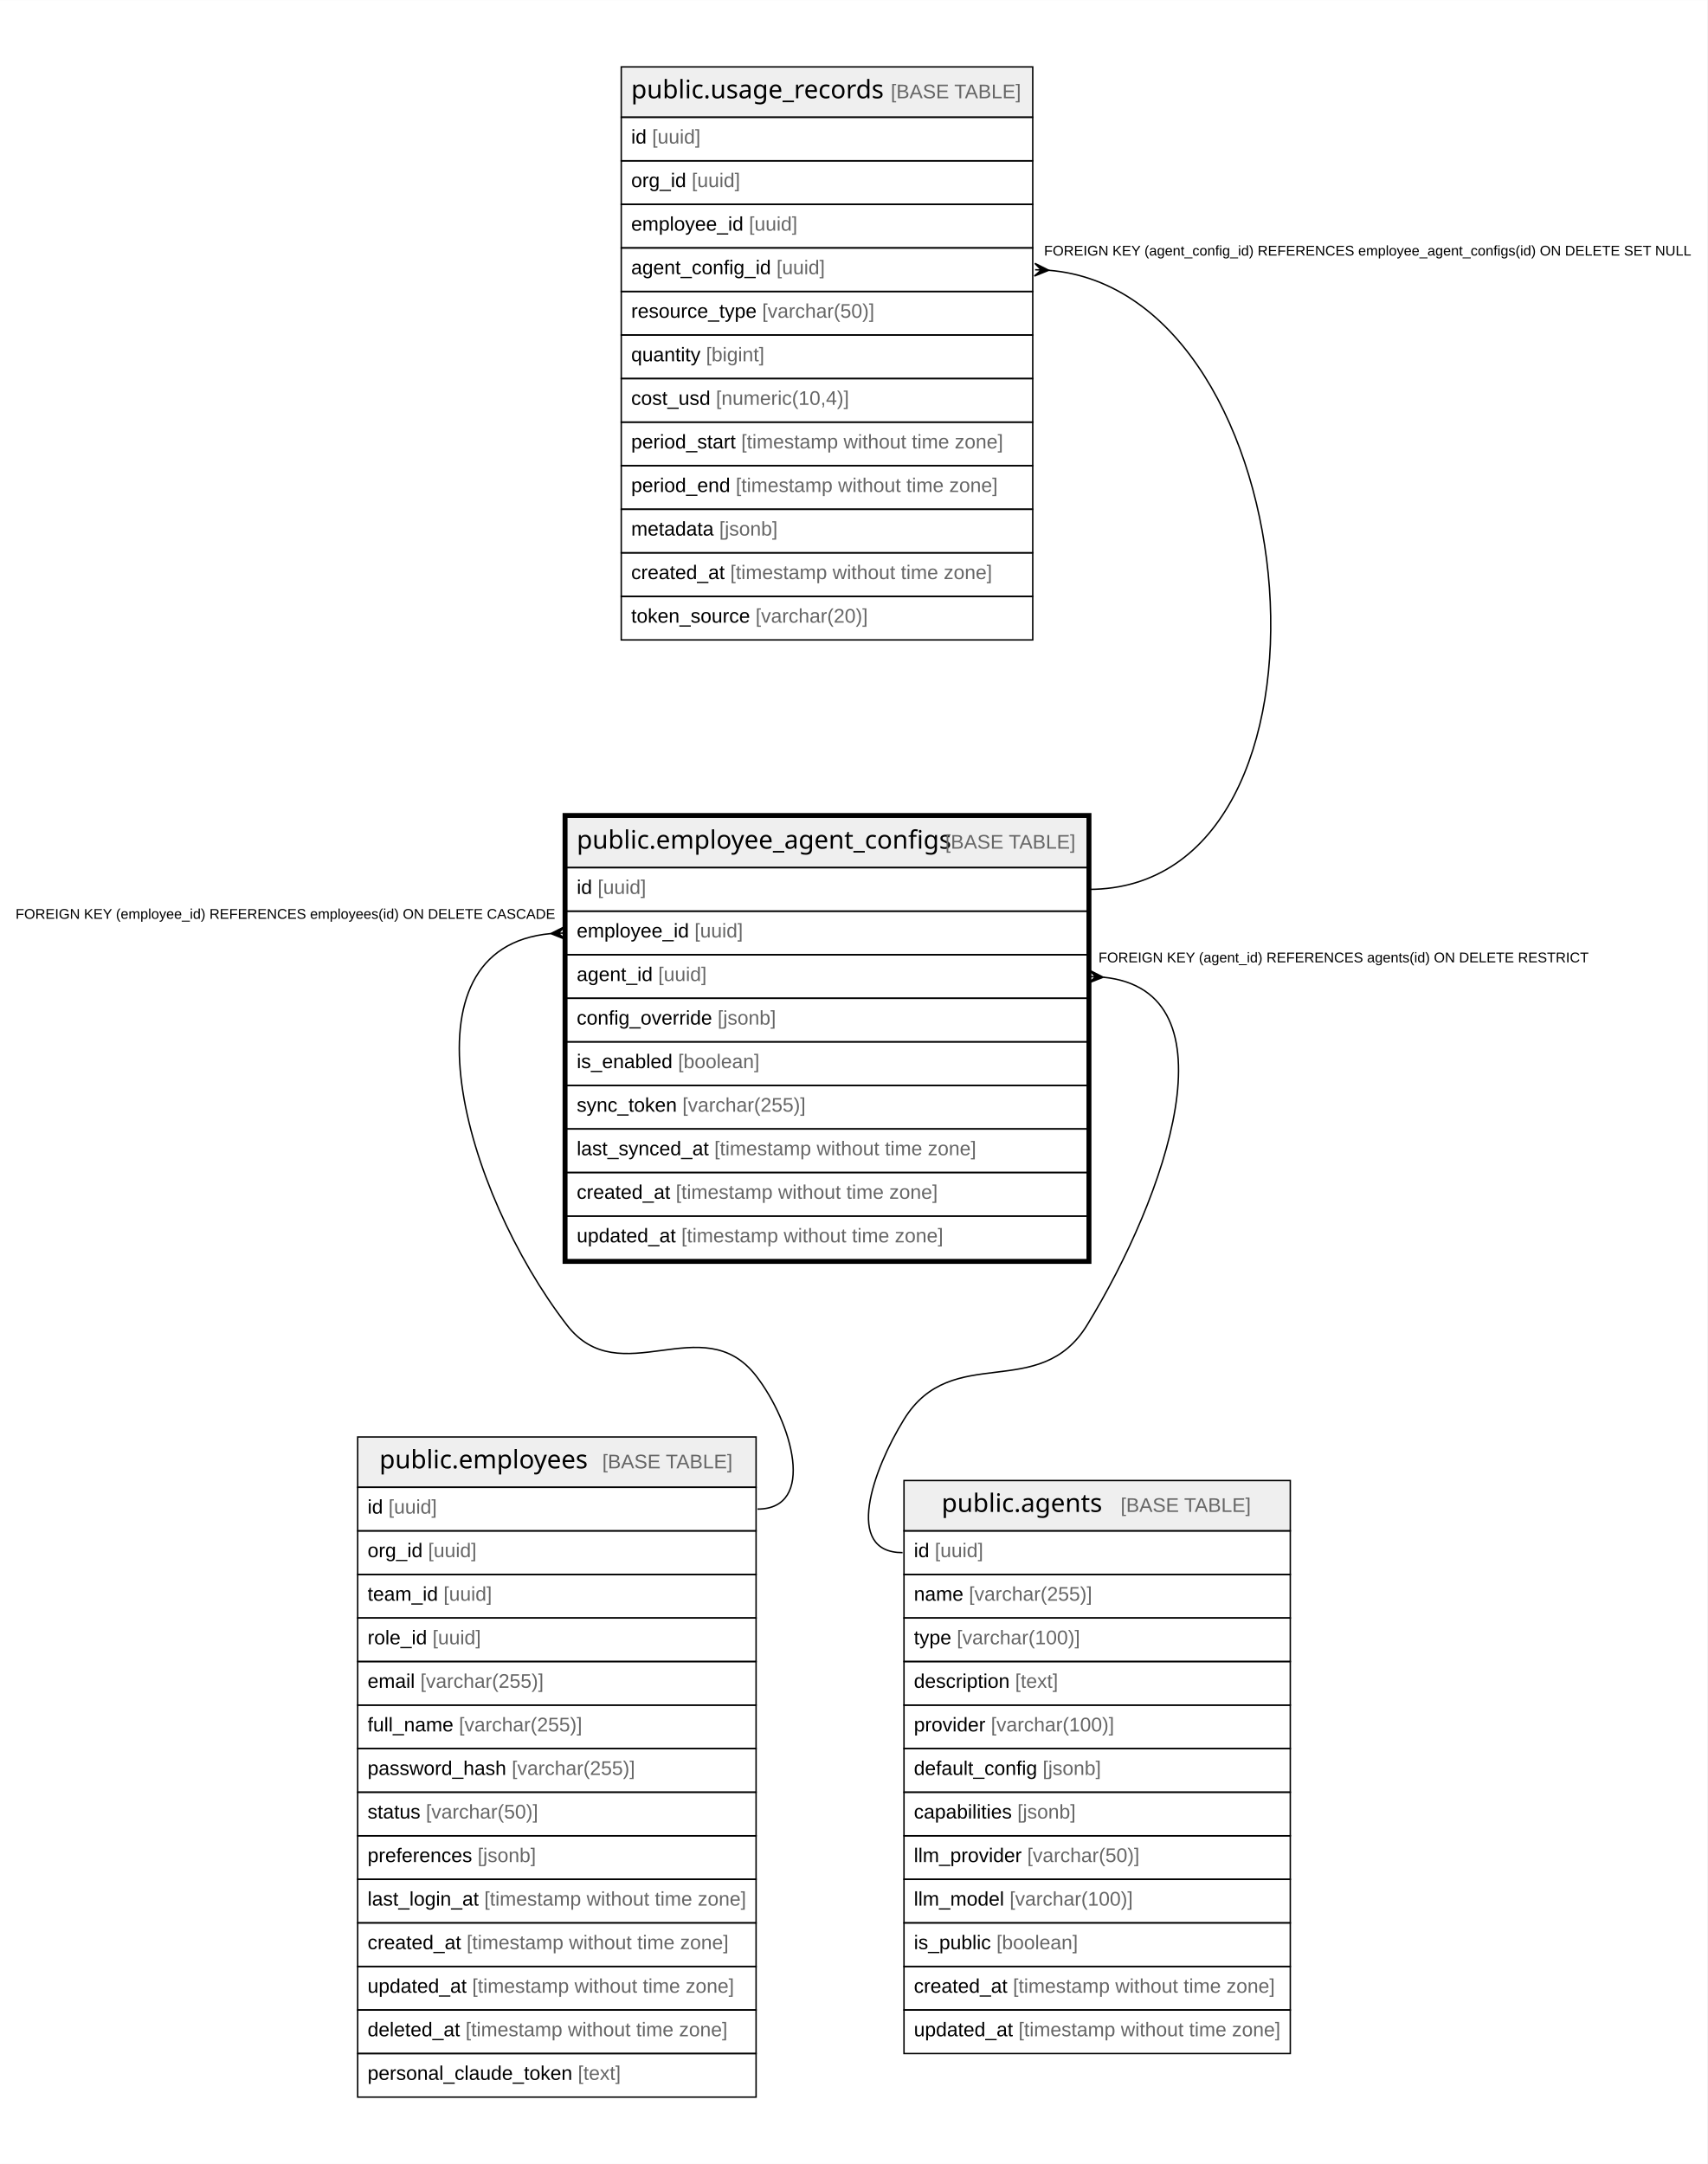
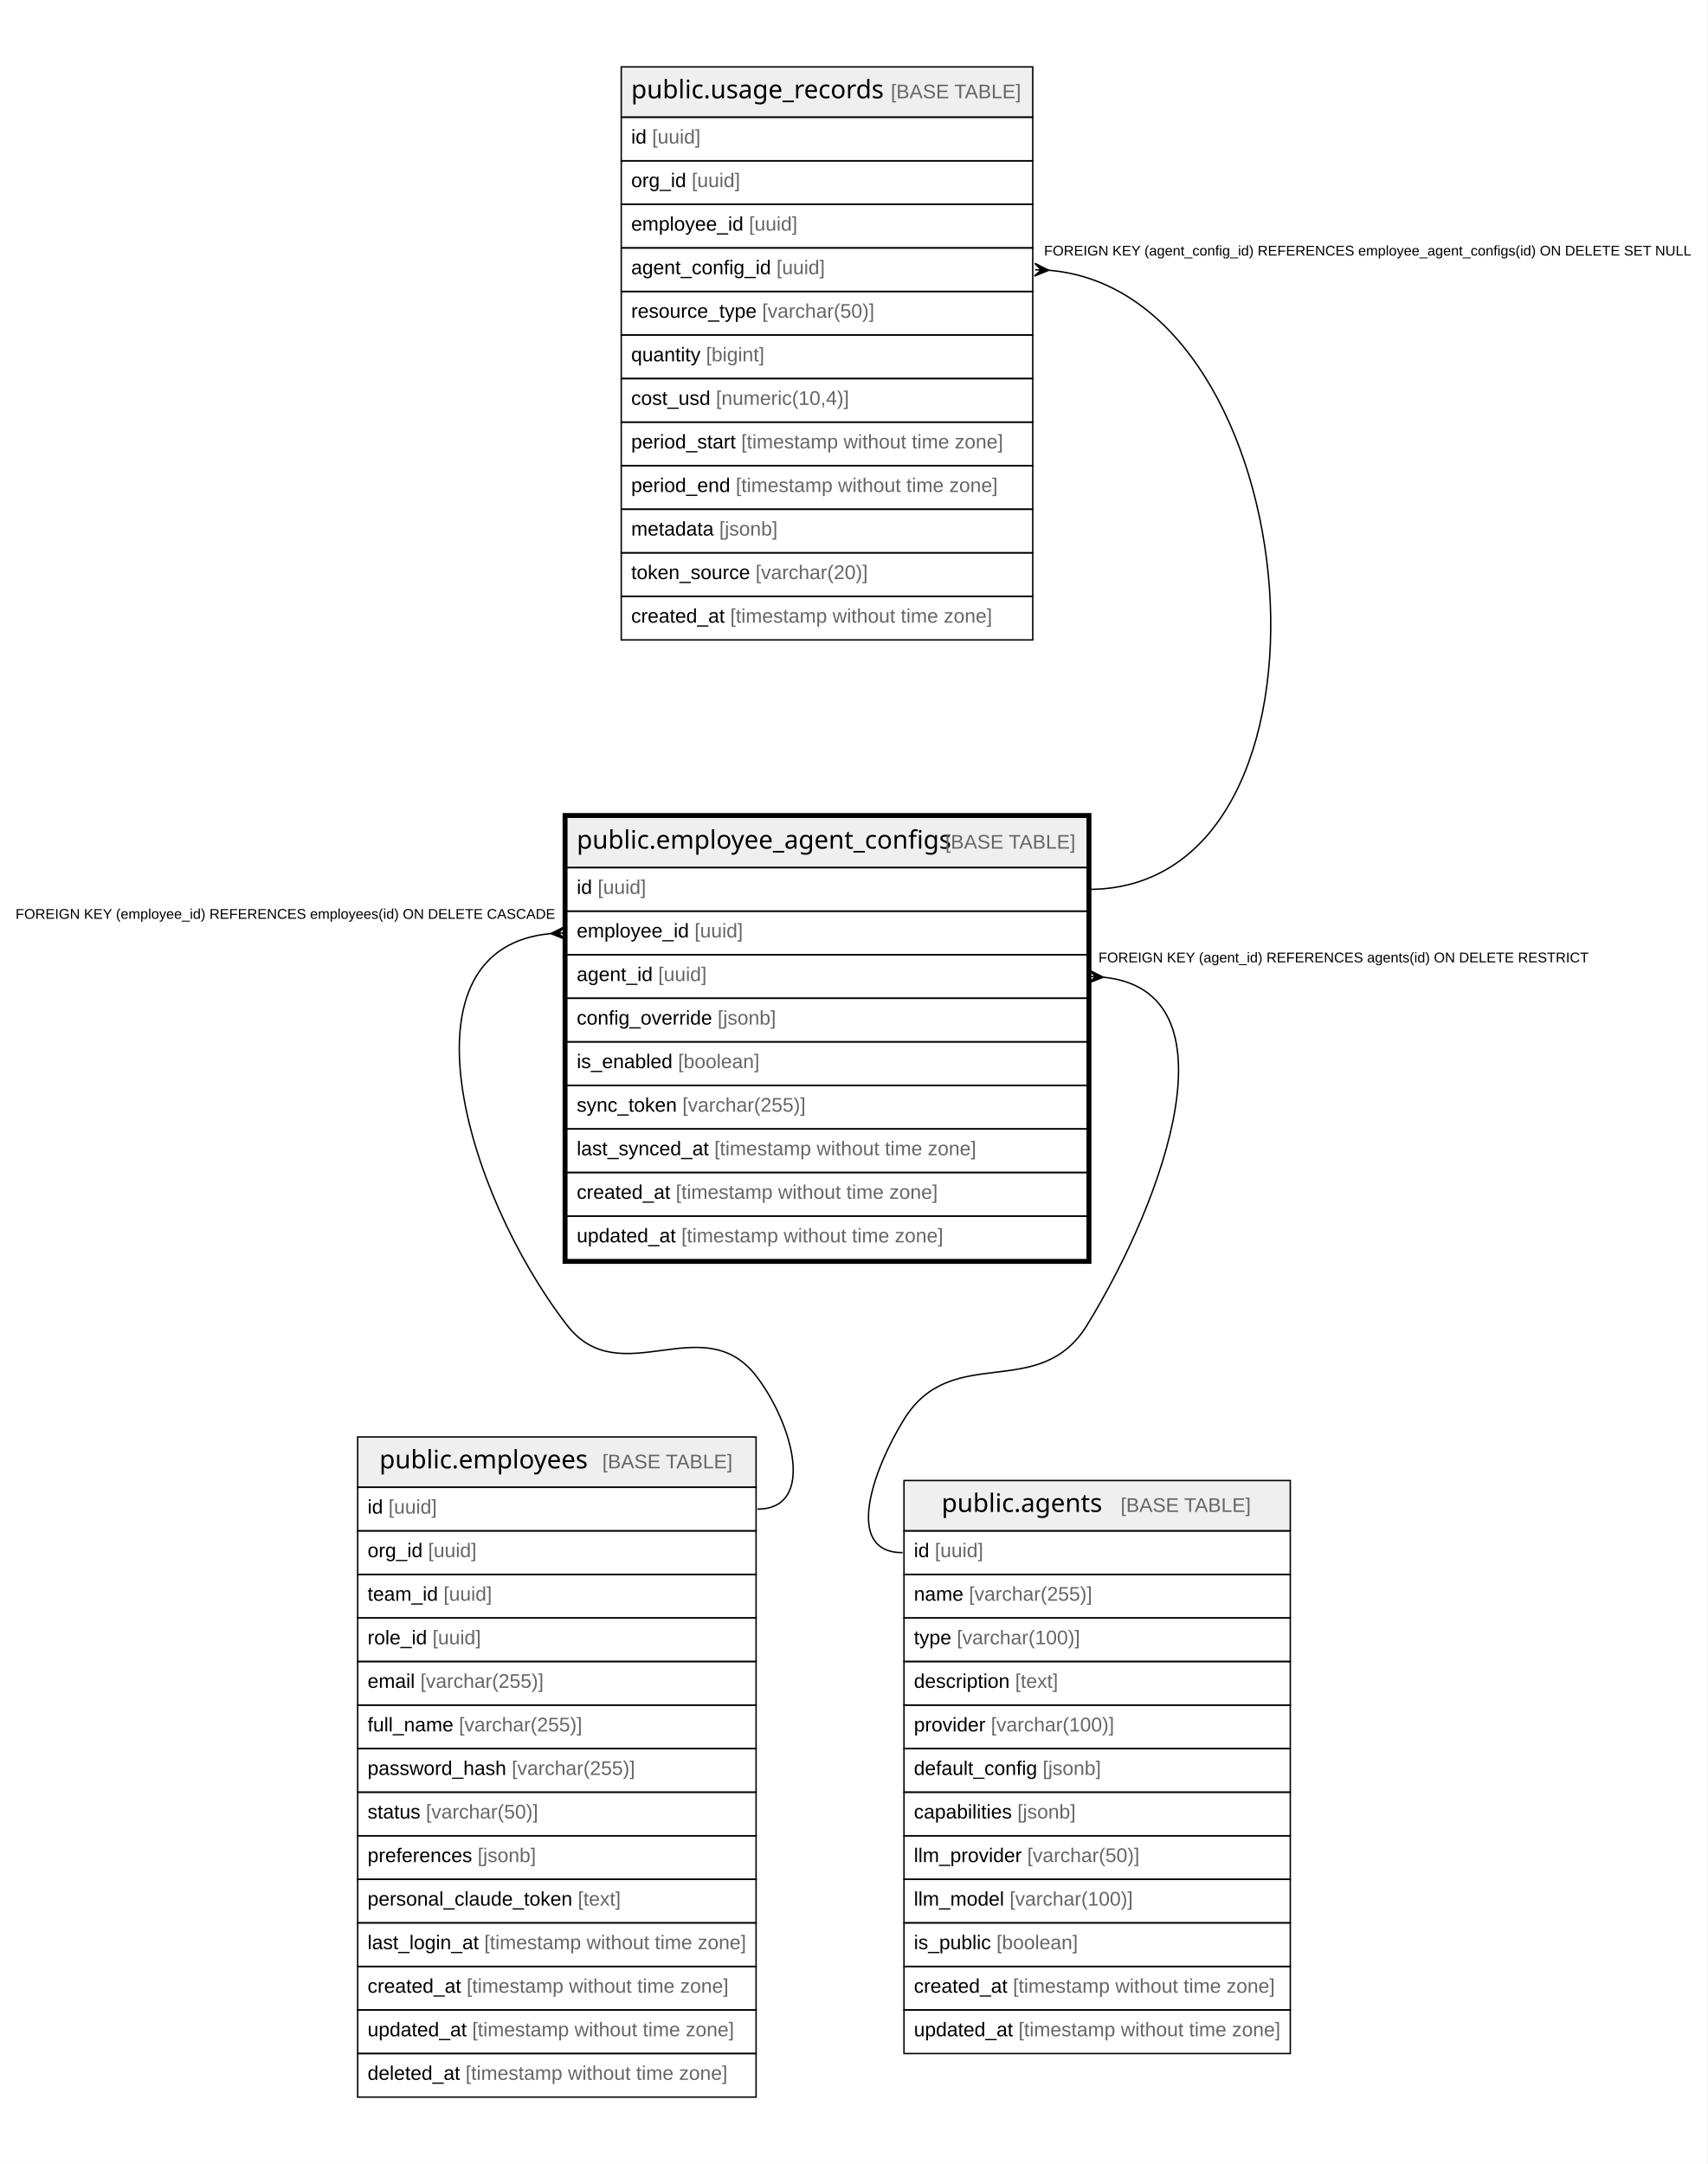
<svg xmlns="http://www.w3.org/2000/svg" width="1207pt" height="1530pt" viewBox="0.00 0.00 1207.16 1530.00">
  <g id="graph0" class="graph" transform="scale(1 1) rotate(0) translate(4 1526)">
    <polygon fill="white" stroke="none" points="-4,4 -4,-1526 1203.16,-1526 1203.16,4 -4,4" />
    <g id="node1" class="node">
      <polygon fill="#efefef" stroke="none" points="396.77,-912.6 396.77,-948.2 764.69,-948.2 764.69,-912.6 396.77,-912.6" />
      <polygon fill="none" stroke="black" points="396.77,-912.6 396.77,-948.2 764.69,-948.2 764.69,-912.6 396.77,-912.6" />
      <text text-anchor="start" x="403.77" y="-926" font-family="Arial Bold" font-size="18.00">public.employee_agent_configs</text>
      <text text-anchor="start" x="633.2" y="-926" font-family="Arial" font-size="14.00">    </text>
      <text text-anchor="start" x="664.32" y="-926" font-family="Arial" font-size="14.00" fill="#666666">[BASE TABLE]</text>
      <polygon fill="none" stroke="black" points="396.77,-881.8 396.77,-912.6 764.69,-912.6 764.69,-881.8 396.77,-881.8" />
      <text text-anchor="start" x="403.77" y="-894" font-family="Arial" font-size="14.00">id </text>
      <text text-anchor="start" x="418.56" y="-894" font-family="Arial" font-size="14.00" fill="#666666">[uuid]</text>
      <polygon fill="none" stroke="black" points="396.77,-851 396.77,-881.8 764.69,-881.8 764.69,-851 396.77,-851" />
      <text text-anchor="start" x="403.77" y="-863.2" font-family="Arial" font-size="14.00">employee_id </text>
      <text text-anchor="start" x="487.05" y="-863.2" font-family="Arial" font-size="14.00" fill="#666666">[uuid]</text>
      <polygon fill="none" stroke="black" points="396.77,-820.2 396.77,-851 764.69,-851 764.69,-820.2 396.77,-820.2" />
      <text text-anchor="start" x="403.77" y="-832.4" font-family="Arial" font-size="14.00">agent_id </text>
      <text text-anchor="start" x="461.38" y="-832.4" font-family="Arial" font-size="14.00" fill="#666666">[uuid]</text>
      <polygon fill="none" stroke="black" points="396.77,-789.4 396.77,-820.2 764.69,-820.2 764.69,-789.4 396.77,-789.4" />
      <text text-anchor="start" x="403.77" y="-801.6" font-family="Arial" font-size="14.00">config_override </text>
      <text text-anchor="start" x="503.39" y="-801.6" font-family="Arial" font-size="14.00" fill="#666666">[jsonb]</text>
      <polygon fill="none" stroke="black" points="396.77,-758.6 396.77,-789.4 764.69,-789.4 764.69,-758.6 396.77,-758.6" />
      <text text-anchor="start" x="403.77" y="-770.8" font-family="Arial" font-size="14.00">is_enabled </text>
      <text text-anchor="start" x="475.39" y="-770.8" font-family="Arial" font-size="14.00" fill="#666666">[boolean]</text>
      <polygon fill="none" stroke="black" points="396.77,-727.8 396.77,-758.6 764.69,-758.6 764.69,-727.8 396.77,-727.8" />
      <text text-anchor="start" x="403.77" y="-740" font-family="Arial" font-size="14.00">sync_token </text>
      <text text-anchor="start" x="478.48" y="-740" font-family="Arial" font-size="14.00" fill="#666666">[varchar(255)]</text>
      <polygon fill="none" stroke="black" points="396.77,-697 396.77,-727.8 764.69,-727.8 764.69,-697 396.77,-697" />
      <text text-anchor="start" x="403.77" y="-709.2" font-family="Arial" font-size="14.00">last_synced_at </text>
      <text text-anchor="start" x="501.05" y="-709.2" font-family="Arial" font-size="14.00" fill="#666666">[timestamp without time zone]</text>
      <polygon fill="none" stroke="black" points="396.77,-666.2 396.77,-697 764.69,-697 764.69,-666.2 396.77,-666.2" />
      <text text-anchor="start" x="403.77" y="-678.4" font-family="Arial" font-size="14.00">created_at </text>
      <text text-anchor="start" x="473.82" y="-678.4" font-family="Arial" font-size="14.00" fill="#666666">[timestamp without time zone]</text>
      <polygon fill="none" stroke="black" points="396.77,-635.4 396.77,-666.2 764.69,-666.2 764.69,-635.4 396.77,-635.4" />
      <text text-anchor="start" x="403.77" y="-647.6" font-family="Arial" font-size="14.00">updated_at </text>
      <text text-anchor="start" x="477.73" y="-647.6" font-family="Arial" font-size="14.00" fill="#666666">[timestamp without time zone]</text>
      <polygon fill="none" stroke="black" stroke-width="3" points="395.27,-633.9 395.27,-949.7 766.19,-949.7 766.19,-633.9 395.27,-633.9" />
    </g>
    <g id="node3" class="node">
      <polygon fill="#efefef" stroke="none" points="248.89,-474.4 248.89,-510 530.58,-510 530.58,-474.4 248.89,-474.4" />
      <polygon fill="none" stroke="black" points="248.89,-474.4 248.89,-510 530.58,-510 530.58,-474.4 248.89,-474.4" />
      <text text-anchor="start" x="264.25" y="-487.8" font-family="Arial Bold" font-size="18.00">public.employees</text>
      <text text-anchor="start" x="390.72" y="-487.8" font-family="Arial" font-size="14.00">    </text>
      <text text-anchor="start" x="421.84" y="-487.8" font-family="Arial" font-size="14.00" fill="#666666">[BASE TABLE]</text>
      <polygon fill="none" stroke="black" points="248.89,-443.6 248.89,-474.4 530.58,-474.4 530.58,-443.6 248.89,-443.6" />
      <text text-anchor="start" x="255.89" y="-455.8" font-family="Arial" font-size="14.00">id </text>
      <text text-anchor="start" x="270.67" y="-455.8" font-family="Arial" font-size="14.00" fill="#666666">[uuid]</text>
      <polygon fill="none" stroke="black" points="248.89,-412.8 248.89,-443.6 530.58,-443.6 530.58,-412.8 248.89,-412.8" />
      <text text-anchor="start" x="255.89" y="-425" font-family="Arial" font-size="14.00">org_id </text>
      <text text-anchor="start" x="298.69" y="-425" font-family="Arial" font-size="14.00" fill="#666666">[uuid]</text>
      <polygon fill="none" stroke="black" points="248.89,-382 248.89,-412.8 530.58,-412.8 530.58,-382 248.89,-382" />
      <text text-anchor="start" x="255.89" y="-394.2" font-family="Arial" font-size="14.00">team_id </text>
      <text text-anchor="start" x="309.58" y="-394.2" font-family="Arial" font-size="14.00" fill="#666666">[uuid]</text>
      <polygon fill="none" stroke="black" points="248.89,-351.2 248.89,-382 530.58,-382 530.58,-351.2 248.89,-351.2" />
      <text text-anchor="start" x="255.89" y="-363.4" font-family="Arial" font-size="14.00">role_id </text>
      <text text-anchor="start" x="301.8" y="-363.4" font-family="Arial" font-size="14.00" fill="#666666">[uuid]</text>
      <polygon fill="none" stroke="black" points="248.89,-320.4 248.89,-351.2 530.58,-351.2 530.58,-320.4 248.89,-320.4" />
      <text text-anchor="start" x="255.89" y="-332.6" font-family="Arial" font-size="14.00">email </text>
      <text text-anchor="start" x="293.23" y="-332.6" font-family="Arial" font-size="14.00" fill="#666666">[varchar(255)]</text>
      <polygon fill="none" stroke="black" points="248.89,-289.6 248.89,-320.4 530.58,-320.4 530.58,-289.6 248.89,-289.6" />
      <text text-anchor="start" x="255.89" y="-301.8" font-family="Arial" font-size="14.00">full_name </text>
      <text text-anchor="start" x="320.48" y="-301.8" font-family="Arial" font-size="14.00" fill="#666666">[varchar(255)]</text>
      <polygon fill="none" stroke="black" points="248.89,-258.8 248.89,-289.6 530.58,-289.6 530.58,-258.8 248.89,-258.8" />
      <text text-anchor="start" x="255.89" y="-271" font-family="Arial" font-size="14.00">password_hash </text>
      <text text-anchor="start" x="357.84" y="-271" font-family="Arial" font-size="14.00" fill="#666666">[varchar(255)]</text>
      <polygon fill="none" stroke="black" points="248.89,-228 248.89,-258.8 530.58,-258.8 530.58,-228 248.89,-228" />
      <text text-anchor="start" x="255.89" y="-240.2" font-family="Arial" font-size="14.00">status </text>
      <text text-anchor="start" x="297.13" y="-240.2" font-family="Arial" font-size="14.00" fill="#666666">[varchar(50)]</text>
      <polygon fill="none" stroke="black" points="248.89,-197.2 248.89,-228 530.58,-228 530.58,-197.2 248.89,-197.2" />
      <text text-anchor="start" x="255.89" y="-209.4" font-family="Arial" font-size="14.00">preferences </text>
      <text text-anchor="start" x="333.71" y="-209.4" font-family="Arial" font-size="14.00" fill="#666666">[jsonb]</text>
      <polygon fill="none" stroke="black" points="248.89,-166.4 248.89,-197.2 530.58,-197.2 530.58,-166.4 248.89,-166.4" />
-       <text text-anchor="start" x="255.89" y="-178.6" font-family="Arial" font-size="14.00">last_login_at </text>
-       <text text-anchor="start" x="338.39" y="-178.6" font-family="Arial" font-size="14.00" fill="#666666">[timestamp without time zone]</text>
+       <text text-anchor="start" x="255.89" y="-178.6" font-family="Arial" font-size="14.00">personal_claude_token </text>
+       <text text-anchor="start" x="404.56" y="-178.6" font-family="Arial" font-size="14.00" fill="#666666">[text]</text>
      <polygon fill="none" stroke="black" points="248.89,-135.6 248.89,-166.4 530.58,-166.4 530.58,-135.6 248.89,-135.6" />
-       <text text-anchor="start" x="255.89" y="-147.8" font-family="Arial" font-size="14.00">created_at </text>
-       <text text-anchor="start" x="325.94" y="-147.8" font-family="Arial" font-size="14.00" fill="#666666">[timestamp without time zone]</text>
+       <text text-anchor="start" x="255.89" y="-147.8" font-family="Arial" font-size="14.00">last_login_at </text>
+       <text text-anchor="start" x="338.39" y="-147.8" font-family="Arial" font-size="14.00" fill="#666666">[timestamp without time zone]</text>
      <polygon fill="none" stroke="black" points="248.89,-104.8 248.89,-135.6 530.58,-135.6 530.58,-104.8 248.89,-104.8" />
-       <text text-anchor="start" x="255.89" y="-117" font-family="Arial" font-size="14.00">updated_at </text>
-       <text text-anchor="start" x="329.85" y="-117" font-family="Arial" font-size="14.00" fill="#666666">[timestamp without time zone]</text>
+       <text text-anchor="start" x="255.89" y="-117" font-family="Arial" font-size="14.00">created_at </text>
+       <text text-anchor="start" x="325.94" y="-117" font-family="Arial" font-size="14.00" fill="#666666">[timestamp without time zone]</text>
      <polygon fill="none" stroke="black" points="248.89,-74 248.89,-104.8 530.58,-104.8 530.58,-74 248.89,-74" />
-       <text text-anchor="start" x="255.89" y="-86.2" font-family="Arial" font-size="14.00">deleted_at </text>
-       <text text-anchor="start" x="325.17" y="-86.2" font-family="Arial" font-size="14.00" fill="#666666">[timestamp without time zone]</text>
+       <text text-anchor="start" x="255.89" y="-86.2" font-family="Arial" font-size="14.00">updated_at </text>
+       <text text-anchor="start" x="329.85" y="-86.2" font-family="Arial" font-size="14.00" fill="#666666">[timestamp without time zone]</text>
      <polygon fill="none" stroke="black" points="248.89,-43.2 248.89,-74 530.58,-74 530.58,-43.2 248.89,-43.2" />
-       <text text-anchor="start" x="255.89" y="-55.4" font-family="Arial" font-size="14.00">personal_claude_token </text>
-       <text text-anchor="start" x="404.56" y="-55.4" font-family="Arial" font-size="14.00" fill="#666666">[text]</text>
+       <text text-anchor="start" x="255.89" y="-55.4" font-family="Arial" font-size="14.00">deleted_at </text>
+       <text text-anchor="start" x="325.17" y="-55.4" font-family="Arial" font-size="14.00" fill="#666666">[timestamp without time zone]</text>
    </g>
    <g id="edge2" class="edge">
      <path fill="none" stroke="black" d="M385.38,-865.94C275.47,-855.95 323.85,-683.98 396.77,-589.2 434.32,-540.39 492.85,-601.88 530.58,-553.2 556.22,-520.11 573.45,-459 531.58,-459" />
      <polygon fill="black" stroke="black" points="385.45,-865.95 395.24,-870.88 390.78,-866.18 395.1,-866.37 395.1,-866.37 395.1,-866.37 390.78,-866.18 395.64,-861.89 385.45,-865.95" />
      <text text-anchor="start" x="7" y="-876.4" font-family="Arial" font-size="10.00">FOREIGN KEY (employee_id) REFERENCES employees(id) ON DELETE CASCADE</text>
    </g>
    <g id="node4" class="node">
      <polygon fill="#efefef" stroke="none" points="635.16,-443.6 635.16,-479.2 908.3,-479.2 908.3,-443.6 635.16,-443.6" />
      <polygon fill="none" stroke="black" points="635.16,-443.6 635.16,-479.2 908.3,-479.2 908.3,-443.6 635.16,-443.6" />
      <text text-anchor="start" x="661.75" y="-457" font-family="Arial Bold" font-size="18.00">public.agents</text>
      <text text-anchor="start" x="757.23" y="-457" font-family="Arial" font-size="14.00">    </text>
      <text text-anchor="start" x="788.34" y="-457" font-family="Arial" font-size="14.00" fill="#666666">[BASE TABLE]</text>
      <polygon fill="none" stroke="black" points="635.16,-412.8 635.16,-443.6 908.3,-443.6 908.3,-412.8 635.16,-412.8" />
      <text text-anchor="start" x="642.16" y="-425" font-family="Arial" font-size="14.00">id </text>
      <text text-anchor="start" x="656.95" y="-425" font-family="Arial" font-size="14.00" fill="#666666">[uuid]</text>
      <polygon fill="none" stroke="black" points="635.16,-382 635.16,-412.8 908.3,-412.8 908.3,-382 635.16,-382" />
      <text text-anchor="start" x="642.16" y="-394.2" font-family="Arial" font-size="14.00">name </text>
      <text text-anchor="start" x="681.07" y="-394.2" font-family="Arial" font-size="14.00" fill="#666666">[varchar(255)]</text>
      <polygon fill="none" stroke="black" points="635.16,-351.2 635.16,-382 908.3,-382 908.3,-351.2 635.16,-351.2" />
      <text text-anchor="start" x="642.16" y="-363.4" font-family="Arial" font-size="14.00">type </text>
      <text text-anchor="start" x="672.51" y="-363.4" font-family="Arial" font-size="14.00" fill="#666666">[varchar(100)]</text>
      <polygon fill="none" stroke="black" points="635.16,-320.4 635.16,-351.2 908.3,-351.2 908.3,-320.4 635.16,-320.4" />
      <text text-anchor="start" x="642.16" y="-332.6" font-family="Arial" font-size="14.00">description </text>
      <text text-anchor="start" x="713.75" y="-332.6" font-family="Arial" font-size="14.00" fill="#666666">[text]</text>
      <polygon fill="none" stroke="black" points="635.16,-289.6 635.16,-320.4 908.3,-320.4 908.3,-289.6 635.16,-289.6" />
      <text text-anchor="start" x="642.16" y="-301.8" font-family="Arial" font-size="14.00">provider </text>
      <text text-anchor="start" x="696.63" y="-301.8" font-family="Arial" font-size="14.00" fill="#666666">[varchar(100)]</text>
      <polygon fill="none" stroke="black" points="635.16,-258.8 635.16,-289.6 908.3,-289.6 908.3,-258.8 635.16,-258.8" />
      <text text-anchor="start" x="642.16" y="-271" font-family="Arial" font-size="14.00">default_config </text>
      <text text-anchor="start" x="733.23" y="-271" font-family="Arial" font-size="14.00" fill="#666666">[jsonb]</text>
      <polygon fill="none" stroke="black" points="635.16,-228 635.16,-258.8 908.3,-258.8 908.3,-228 635.16,-228" />
      <text text-anchor="start" x="642.16" y="-240.2" font-family="Arial" font-size="14.00">capabilities </text>
      <text text-anchor="start" x="715.31" y="-240.2" font-family="Arial" font-size="14.00" fill="#666666">[jsonb]</text>
      <polygon fill="none" stroke="black" points="635.16,-197.2 635.16,-228 908.3,-228 908.3,-197.2 635.16,-197.2" />
      <text text-anchor="start" x="642.16" y="-209.4" font-family="Arial" font-size="14.00">llm_provider </text>
      <text text-anchor="start" x="722.3" y="-209.4" font-family="Arial" font-size="14.00" fill="#666666">[varchar(50)]</text>
      <polygon fill="none" stroke="black" points="635.16,-166.4 635.16,-197.2 908.3,-197.2 908.3,-166.4 635.16,-166.4" />
      <text text-anchor="start" x="642.16" y="-178.6" font-family="Arial" font-size="14.00">llm_model </text>
      <text text-anchor="start" x="709.85" y="-178.6" font-family="Arial" font-size="14.00" fill="#666666">[varchar(100)]</text>
      <polygon fill="none" stroke="black" points="635.16,-135.6 635.16,-166.4 908.3,-166.4 908.3,-135.6 635.16,-135.6" />
      <text text-anchor="start" x="642.16" y="-147.8" font-family="Arial" font-size="14.00">is_public </text>
      <text text-anchor="start" x="700.53" y="-147.8" font-family="Arial" font-size="14.00" fill="#666666">[boolean]</text>
      <polygon fill="none" stroke="black" points="635.16,-104.8 635.16,-135.6 908.3,-135.6 908.3,-104.8 635.16,-104.8" />
      <text text-anchor="start" x="642.16" y="-117" font-family="Arial" font-size="14.00">created_at </text>
      <text text-anchor="start" x="712.21" y="-117" font-family="Arial" font-size="14.00" fill="#666666">[timestamp without time zone]</text>
      <polygon fill="none" stroke="black" points="635.16,-74 635.16,-104.8 908.3,-104.8 908.3,-74 635.16,-74" />
      <text text-anchor="start" x="642.16" y="-86.2" font-family="Arial" font-size="14.00">updated_at </text>
      <text text-anchor="start" x="716.12" y="-86.2" font-family="Arial" font-size="14.00" fill="#666666">[timestamp without time zone]</text>
    </g>
    <g id="edge3" class="edge">
      <path fill="none" stroke="black" d="M776.07,-835.1C871.66,-825.51 819.97,-679.5 764.69,-589.2 730.87,-533.96 669.16,-577.53 635.16,-522.4 613.18,-486.76 592.29,-428.2 634.16,-428.2" />
      <polygon fill="black" stroke="black" points="776.01,-835.1 765.81,-831.09 770.69,-835.36 766.36,-835.57 766.36,-835.57 766.36,-835.57 770.69,-835.36 766.24,-840.08 776.01,-835.1" />
      <text text-anchor="start" x="772.69" y="-845.6" font-family="Arial" font-size="10.00">FOREIGN KEY (agent_id) REFERENCES agents(id) ON DELETE RESTRICT</text>
    </g>
    <g id="node2" class="node">
      <polygon fill="#efefef" stroke="none" points="435.26,-1443.2 435.26,-1478.8 726.2,-1478.8 726.2,-1443.2 435.26,-1443.2" />
      <polygon fill="none" stroke="black" points="435.26,-1443.2 435.26,-1478.8 726.2,-1478.8 726.2,-1443.2 435.26,-1443.2" />
      <text text-anchor="start" x="442.26" y="-1456.6" font-family="Arial Bold" font-size="18.00">public.usage_records</text>
      <text text-anchor="start" x="594.71" y="-1456.6" font-family="Arial" font-size="14.00">    </text>
      <text text-anchor="start" x="625.83" y="-1456.6" font-family="Arial" font-size="14.00" fill="#666666">[BASE TABLE]</text>
      <polygon fill="none" stroke="black" points="435.26,-1412.4 435.26,-1443.2 726.2,-1443.2 726.2,-1412.4 435.26,-1412.4" />
      <text text-anchor="start" x="442.26" y="-1424.6" font-family="Arial" font-size="14.00">id </text>
      <text text-anchor="start" x="457.05" y="-1424.6" font-family="Arial" font-size="14.00" fill="#666666">[uuid]</text>
      <polygon fill="none" stroke="black" points="435.26,-1381.6 435.26,-1412.4 726.2,-1412.4 726.2,-1381.6 435.26,-1381.6" />
      <text text-anchor="start" x="442.26" y="-1393.8" font-family="Arial" font-size="14.00">org_id </text>
      <text text-anchor="start" x="485.07" y="-1393.8" font-family="Arial" font-size="14.00" fill="#666666">[uuid]</text>
      <polygon fill="none" stroke="black" points="435.26,-1350.8 435.26,-1381.6 726.2,-1381.6 726.2,-1350.8 435.26,-1350.8" />
      <text text-anchor="start" x="442.26" y="-1363" font-family="Arial" font-size="14.00">employee_id </text>
      <text text-anchor="start" x="525.54" y="-1363" font-family="Arial" font-size="14.00" fill="#666666">[uuid]</text>
      <polygon fill="none" stroke="black" points="435.26,-1320 435.26,-1350.8 726.2,-1350.8 726.2,-1320 435.26,-1320" />
      <text text-anchor="start" x="442.26" y="-1332.2" font-family="Arial" font-size="14.00">agent_config_id </text>
      <text text-anchor="start" x="545.02" y="-1332.2" font-family="Arial" font-size="14.00" fill="#666666">[uuid]</text>
      <polygon fill="none" stroke="black" points="435.26,-1289.2 435.26,-1320 726.2,-1320 726.2,-1289.2 435.26,-1289.2" />
      <text text-anchor="start" x="442.26" y="-1301.4" font-family="Arial" font-size="14.00">resource_type </text>
      <text text-anchor="start" x="534.87" y="-1301.4" font-family="Arial" font-size="14.00" fill="#666666">[varchar(50)]</text>
      <polygon fill="none" stroke="black" points="435.26,-1258.4 435.26,-1289.2 726.2,-1289.2 726.2,-1258.4 435.26,-1258.4" />
      <text text-anchor="start" x="442.26" y="-1270.6" font-family="Arial" font-size="14.00">quantity </text>
      <text text-anchor="start" x="495.19" y="-1270.6" font-family="Arial" font-size="14.00" fill="#666666">[bigint]</text>
      <polygon fill="none" stroke="black" points="435.26,-1227.6 435.26,-1258.4 726.2,-1258.4 726.2,-1227.6 435.26,-1227.6" />
      <text text-anchor="start" x="442.26" y="-1239.8" font-family="Arial" font-size="14.00">cost_usd </text>
      <text text-anchor="start" x="502.19" y="-1239.8" font-family="Arial" font-size="14.00" fill="#666666">[numeric(10,4)]</text>
      <polygon fill="none" stroke="black" points="435.26,-1196.8 435.26,-1227.6 726.2,-1227.6 726.2,-1196.8 435.26,-1196.8" />
      <text text-anchor="start" x="442.26" y="-1209" font-family="Arial" font-size="14.00">period_start </text>
      <text text-anchor="start" x="520.08" y="-1209" font-family="Arial" font-size="14.00" fill="#666666">[timestamp without time zone]</text>
      <polygon fill="none" stroke="black" points="435.26,-1166 435.26,-1196.8 726.2,-1196.8 726.2,-1166 435.26,-1166" />
      <text text-anchor="start" x="442.26" y="-1178.2" font-family="Arial" font-size="14.00">period_end </text>
      <text text-anchor="start" x="516.22" y="-1178.2" font-family="Arial" font-size="14.00" fill="#666666">[timestamp without time zone]</text>
      <polygon fill="none" stroke="black" points="435.26,-1135.2 435.26,-1166 726.2,-1166 726.2,-1135.2 435.26,-1135.2" />
      <text text-anchor="start" x="442.26" y="-1147.4" font-family="Arial" font-size="14.00">metadata </text>
      <text text-anchor="start" x="504.53" y="-1147.4" font-family="Arial" font-size="14.00" fill="#666666">[jsonb]</text>
      <polygon fill="none" stroke="black" points="435.26,-1104.4 435.26,-1135.2 726.2,-1135.2 726.2,-1104.4 435.26,-1104.4" />
-       <text text-anchor="start" x="442.26" y="-1116.6" font-family="Arial" font-size="14.00">created_at </text>
-       <text text-anchor="start" x="512.31" y="-1116.6" font-family="Arial" font-size="14.00" fill="#666666">[timestamp without time zone]</text>
+       <text text-anchor="start" x="442.26" y="-1116.6" font-family="Arial" font-size="14.00">token_source </text>
+       <text text-anchor="start" x="530.21" y="-1116.6" font-family="Arial" font-size="14.00" fill="#666666">[varchar(20)]</text>
      <polygon fill="none" stroke="black" points="435.26,-1073.6 435.26,-1104.4 726.2,-1104.4 726.2,-1073.6 435.26,-1073.6" />
-       <text text-anchor="start" x="442.26" y="-1085.8" font-family="Arial" font-size="14.00">token_source </text>
-       <text text-anchor="start" x="530.21" y="-1085.8" font-family="Arial" font-size="14.00" fill="#666666">[varchar(20)]</text>
+       <text text-anchor="start" x="442.26" y="-1085.8" font-family="Arial" font-size="14.00">created_at </text>
+       <text text-anchor="start" x="512.31" y="-1085.8" font-family="Arial" font-size="14.00" fill="#666666">[timestamp without time zone]</text>
    </g>
    <g id="edge1" class="edge">
      <path fill="none" stroke="black" d="M737.36,-1335C923.99,-1320.13 957.76,-897.2 765.69,-897.2" />
      <polygon fill="black" stroke="black" points="737.53,-1334.99 727.36,-1330.89 732.2,-1335.2 727.87,-1335.37 727.87,-1335.37 727.87,-1335.37 732.2,-1335.2 727.71,-1339.88 737.53,-1334.99" />
      <text text-anchor="start" x="734.2" y="-1345.4" font-family="Arial" font-size="10.00">FOREIGN KEY (agent_config_id) REFERENCES employee_agent_configs(id) ON DELETE SET NULL</text>
    </g>
  </g>
</svg>
